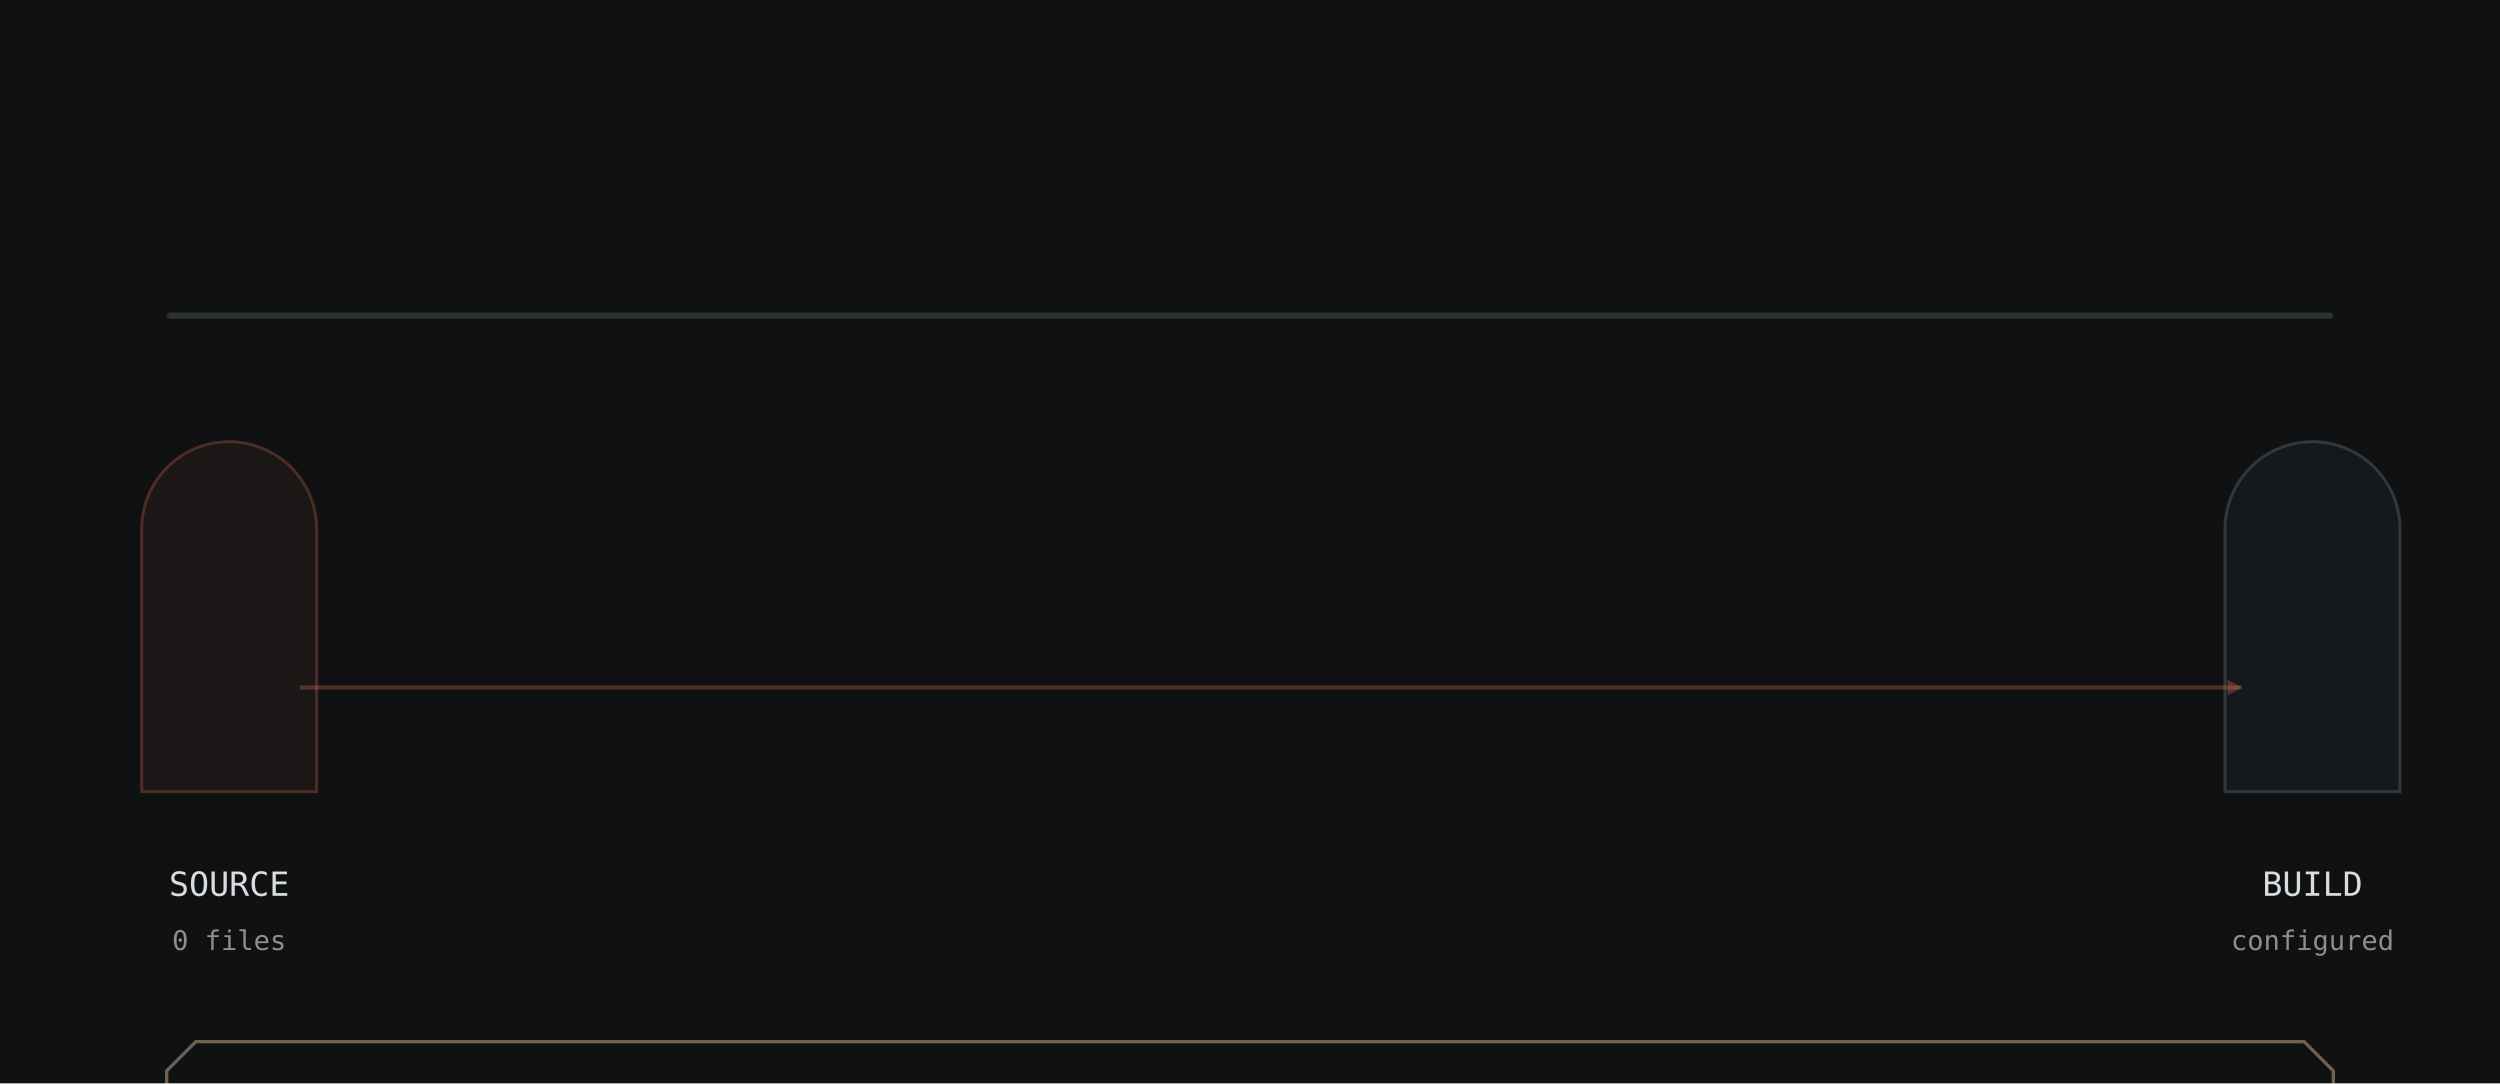
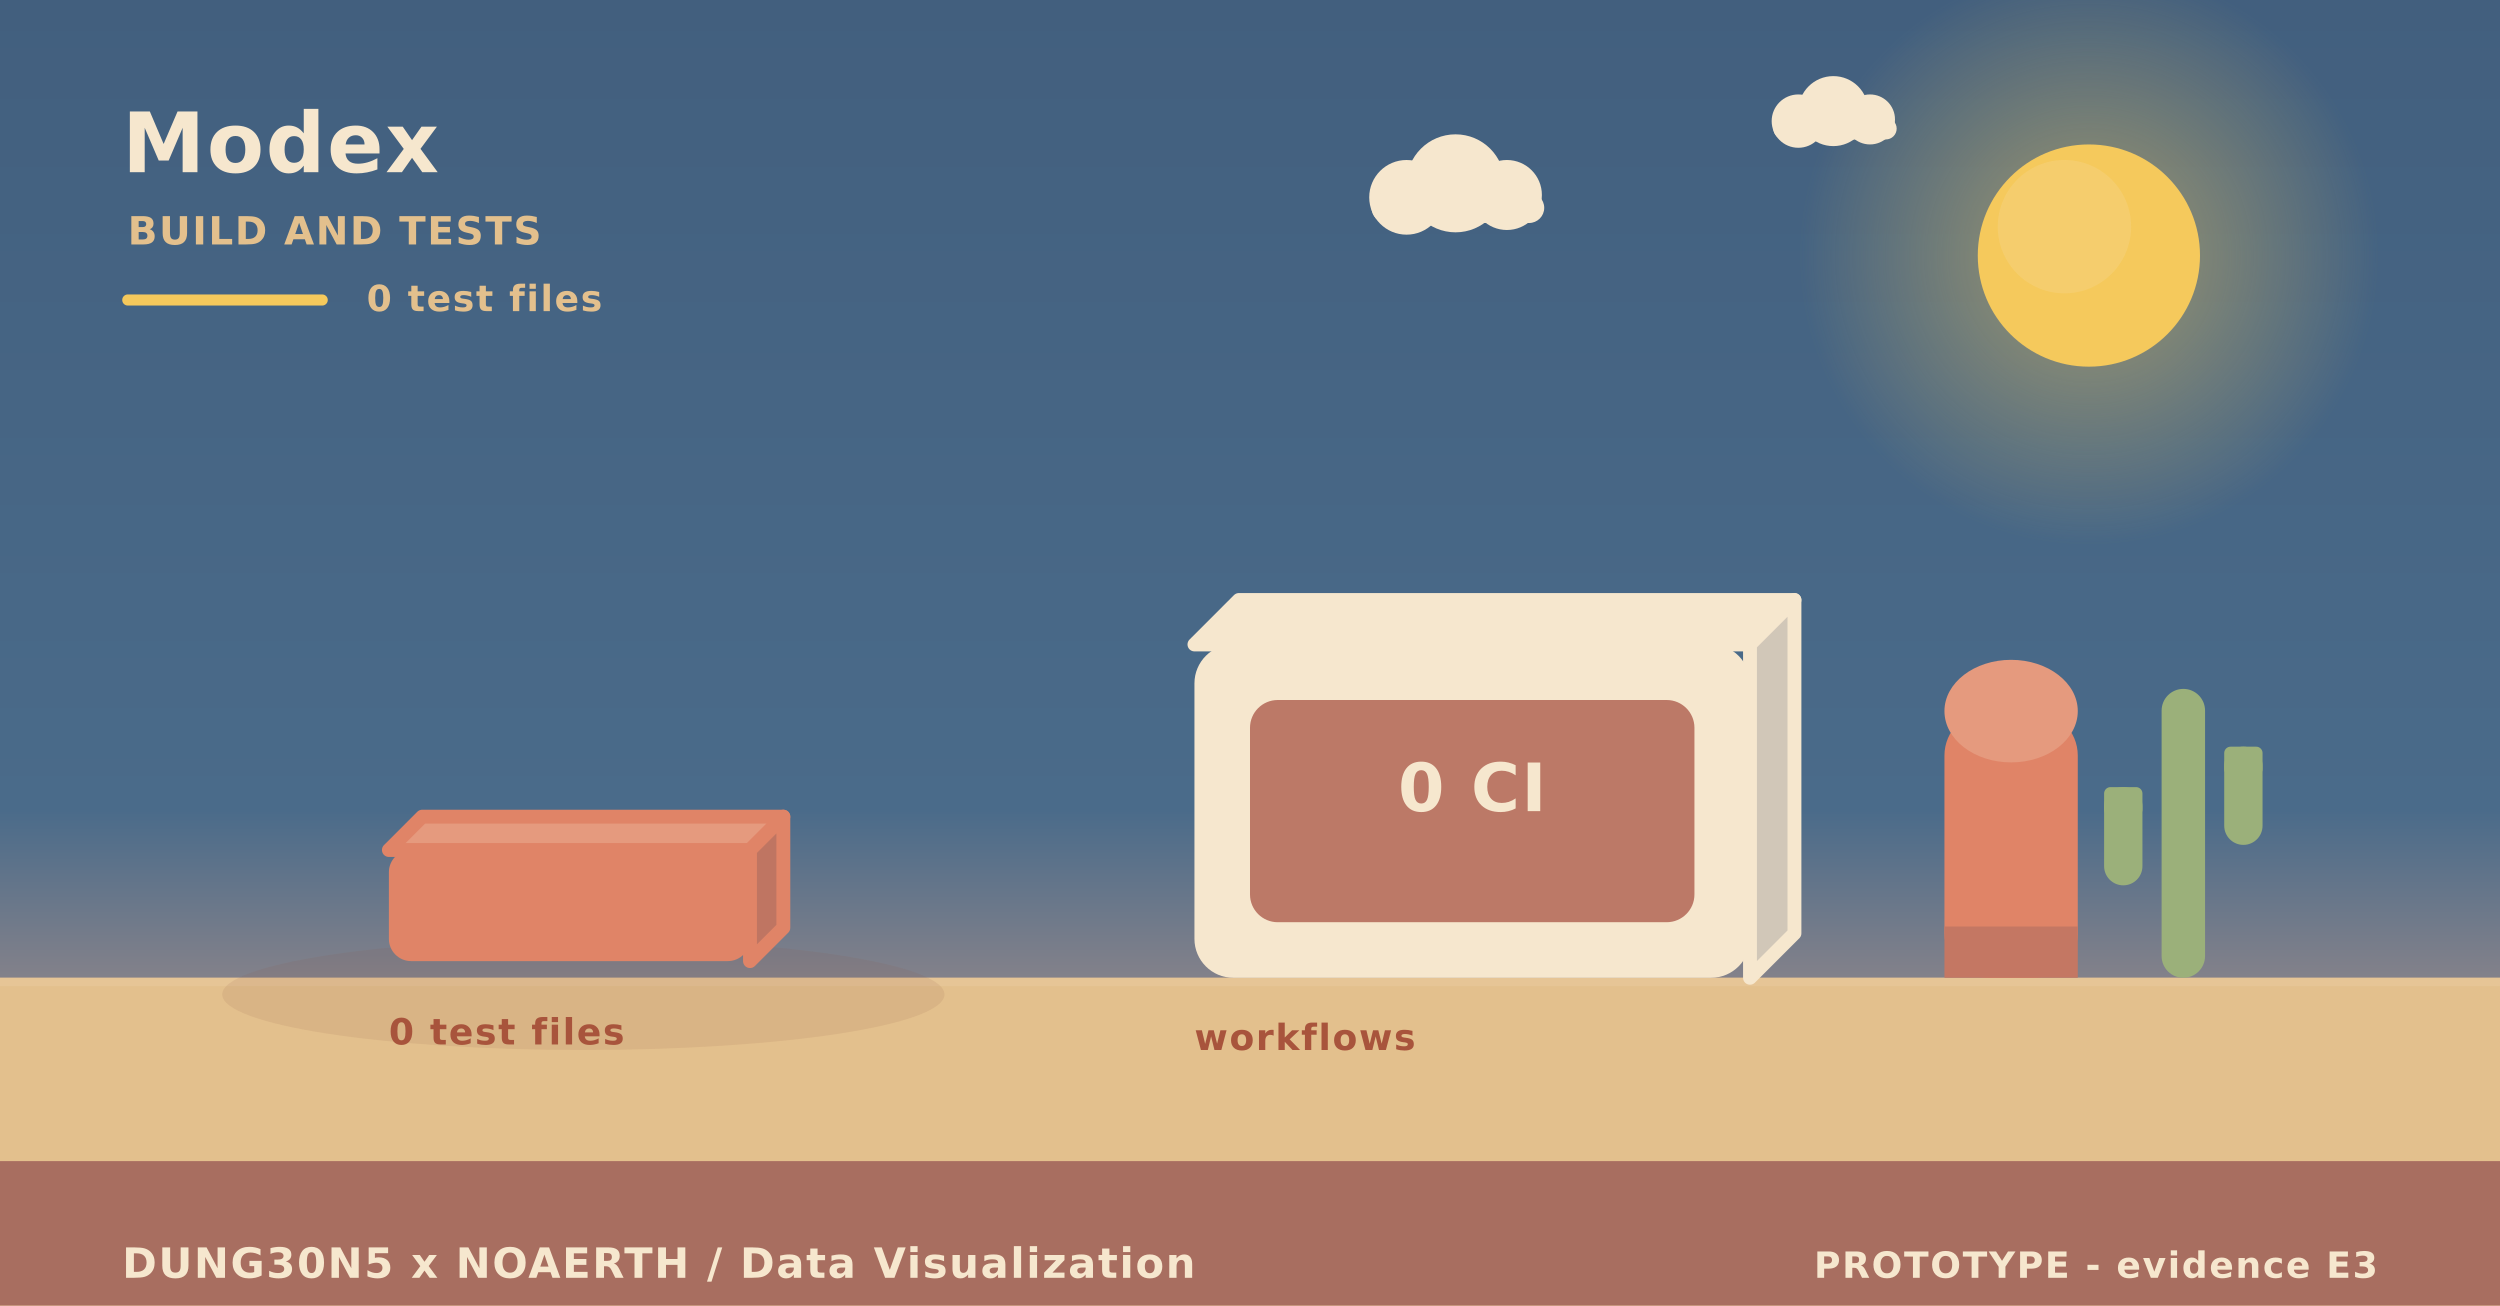
- <svg xmlns="http://www.w3.org/2000/svg" viewBox="0 0 1200 520" width="1200" height="520" role="img" aria-label="Modex build evidence">
-   <rect width="1200" height="520" fill="#0f1113" />
-   <defs>
-     <linearGradient id="gb" x1="0" y1="0" x2="1" y2="1">
-       <stop offset="0%" stop-color="#ff7a5c" />
-       <stop offset="100%" stop-color="#9aa5b1" />
-     </linearGradient>
-   </defs>
-   <rect x="80.00" y="150.00" width="1040.00" height="3.00" rx="2.00" fill="rgba(241,243,245,0.140)" opacity="1.00" />
-   <path d="M68.00,380.00 L68.00,254.00 A42.00,42.00 0 0 1 152.00,254.00 L152.00,380.00 Z" fill="rgba(255,122,92,0.100)" opacity="0.55" stroke="rgba(255,122,92,0.450)" stroke-width="1.4" />
-   <polygon points="-192.26,189.00 -136.83,221.00 -136.83,157.00 -192.26,125.00" fill="#947d67" opacity="0.95" />
-   <polygon points="-247.68,221.00 -192.26,253.00 -192.26,189.00 -247.68,157.00" fill="#78818a" opacity="0.95" />
-   <polygon points="-192.26,125.00 -136.83,157.00 -192.26,189.00 -247.68,157.00" fill="#ff7a5c" opacity="0.95" />
-   <text x="110" y="430" font-family="ui-monospace,Menlo,monospace" font-size="16" fill="rgba(241,243,245,0.900)" text-anchor="middle">SOURCE</text>
-   <text x="110" y="456" font-family="ui-monospace,Menlo,monospace" font-size="13" fill="rgba(241,243,245,0.550)" text-anchor="middle">0 files</text>
-   <path d="M1068.00,380.00 L1068.00,254.00 A42.00,42.00 0 0 1 1152.00,254.00 L1152.00,380.00 Z" fill="rgba(154,165,177,0.100)" opacity="0.55" stroke="rgba(154,165,177,0.450)" stroke-width="1.4" />
-   <polygon points="673.77,689.00 729.19,721.00 729.19,657.00 673.77,625.00" fill="#947d67" opacity="0.95" />
-   <polygon points="618.34,721.00 673.77,753.00 673.77,689.00 618.34,657.00" fill="#78818a" opacity="0.95" />
-   <polygon points="673.77,625.00 729.19,657.00 673.77,689.00 618.34,657.00" fill="#9aa5b1" opacity="0.95" />
-   <text x="1110" y="430" font-family="ui-monospace,Menlo,monospace" font-size="16" fill="rgba(241,243,245,0.900)" text-anchor="middle">BUILD</text>
-   <text x="1110" y="456" font-family="ui-monospace,Menlo,monospace" font-size="13" fill="rgba(241,243,245,0.550)" text-anchor="middle">configured</text>
-   <line x1="144.00" y1="330.00" x2="1076.00" y2="330.00" stroke="rgba(255,122,92,0.500)" stroke-width="2.00" opacity="0.55" />
-   <polygon points="1076.00,330.00 1069.20,326.20 1069.20,333.80" fill="rgba(255,122,92,0.500)" opacity="0.55" />
-   <path d="M94.00,500.00 H1106.00 L1120.00,514.00 V546.00 L1106.00,560.00 H94.00 L80.00,546.00 V514.00 Z" fill="none" stroke="rgba(255,216,177,0.500)" stroke-width="1.60" opacity="0.80" />
-   <text x="600" y="536" font-family="ui-monospace,Menlo,monospace" font-size="16" fill="rgba(255,216,177,0.950)" text-anchor="middle">no test suite present in this repository — shown as measured, not implied</text>
+ <svg xmlns="http://www.w3.org/2000/svg" width="900" height="470" viewBox="0 0 900 470" role="img" aria-label="Modex - how it is verified">
+   <linearGradient id="skyb" x1="0" y1="0" x2="0" y2="1">
+     <stop offset="0" stop-color="#425f7e" />
+     <stop offset="0.62" stop-color="#4a6b8a" />
+     <stop offset="1" stop-color="#f3ad8a" />
+   </linearGradient>
+   <rect width="900" height="470" fill="url(#skyb)" />
+   <radialGradient id="sunb">
+     <stop offset="0.35" stop-color="#f5c95c" stop-opacity="0.34" />
+     <stop offset="1" stop-color="#f5c95c" stop-opacity="0" />
+   </radialGradient>
+   <circle cx="752" cy="92" r="104" fill="url(#sunb)" />
+   <circle cx="752" cy="92" r="40" fill="#f5c95c" />
+   <circle cx="743.2" cy="81.6" r="24" fill="#f5d27e" opacity="0.5" />
+   <g>
+     <circle cx="524" cy="66" r="17.64" fill="#f6e7ce" />
+     <circle cx="506.36" cy="71.04" r="13.44" fill="#f6e7ce" />
+     <circle cx="542.48" cy="70.2" r="12.6" fill="#f6e7ce" />
+     <rect x="493.76" y="69.36" width="62.16" height="10.92" rx="5.46" fill="#f6e7ce" />
+   </g>
+   <g>
+     <circle cx="660" cy="40" r="12.6" fill="#f6e7ce" />
+     <circle cx="647.4" cy="43.6" r="9.6" fill="#f6e7ce" />
+     <circle cx="673.2" cy="43" r="9" fill="#f6e7ce" />
+     <rect x="638.4" y="42.4" width="44.4" height="7.8" rx="3.9" fill="#f6e7ce" />
+   </g>
+   <rect x="0" y="352" width="900" height="118" fill="#e3c08d" />
+   <rect x="0" y="352" width="900" height="3" fill="#e6c596" />
+   <text x="44" y="62" font-family="Verdana,DejaVu Sans,sans-serif" font-size="30" font-weight="700" letter-spacing="0.6" fill="#f6e7ce" text-anchor="start">Modex</text>
+   <text x="46" y="88" font-family="Verdana,DejaVu Sans,sans-serif" font-size="14" font-weight="700" letter-spacing="0.6" fill="#e3c08d" text-anchor="start">BUILD AND TESTS</text>
+   <rect x="44" y="106" width="74" height="4" rx="2" fill="#f5c95c" />
+   <text x="132" y="112" font-family="Verdana,DejaVu Sans,sans-serif" font-size="13" font-weight="700" letter-spacing="0.6" fill="#e3c08d" text-anchor="start">0 test files</text>
+   <ellipse cx="210" cy="358" rx="130" ry="20" fill="rgba(138,90,68,0.11)" />
+   <path d="M140,306 L270,306 L282,294 L152,294 Z" fill="#e59a7e" stroke="#e08467" stroke-width="5" stroke-linejoin="round" />
+   <path d="M270,306 L282,294 L282,334 L270,346 Z" fill="#bf7562" stroke="#e08467" stroke-width="5" stroke-linejoin="round" />
+   <rect x="140" y="306" width="130" height="40" rx="8" fill="#e08467" />
+   <text x="140" y="376" font-family="Verdana,DejaVu Sans,sans-serif" font-size="13" font-weight="700" letter-spacing="0.6" fill="#a8543c" text-anchor="start">0 test files</text>
+   <path d="M430,232 L630,232 L646,216 L446,216 Z" fill="#f6e7ce" stroke="#f6e7ce" stroke-width="5" stroke-linejoin="round" />
+   <path d="M630,232 L646,216 L646,336 L630,352 Z" fill="#d1c7b8" stroke="#f6e7ce" stroke-width="5" stroke-linejoin="round" />
+   <rect x="430" y="232" width="200" height="120" rx="14" fill="#f6e7ce" />
+   <rect x="450" y="252" width="160" height="80" rx="10" fill="#b97261" opacity="0.94" />
+   <text x="530" y="292" font-family="Verdana,DejaVu Sans,sans-serif" font-size="24" font-weight="700" letter-spacing="0.6" fill="#f6e7ce" text-anchor="middle">0 CI</text>
+   <text x="430" y="378" font-family="Verdana,DejaVu Sans,sans-serif" font-size="13" font-weight="700" letter-spacing="0.6" fill="#a8543c" text-anchor="start">workflows</text>
+   <rect x="700" y="256" width="48" height="96" rx="16" fill="#e08467" />
+   <ellipse cx="724" cy="256" rx="24" ry="18.46" fill="#e59a7e" />
+   <rect x="700" y="333.54" width="48" height="18.46" fill="#c47763" />
+   <rect x="778.18" y="248" width="15.64" height="104" rx="7.82" fill="#9bb07a" />
+   <rect x="757.48" y="283.36" width="13.8" height="35.36" rx="6.9" fill="#9bb07a" />
+   <rect x="757.48" y="283.36" width="13.8" height="10.4" rx="2.3" fill="#9bb07a" />
+   <rect x="800.72" y="268.8" width="13.8" height="35.36" rx="6.9" fill="#9bb07a" />
+   <rect x="800.72" y="268.8" width="13.8" height="10.4" rx="2.3" fill="#9bb07a" />
+   <rect x="0" y="418" width="900" height="52" rx="0" fill="#a5695e" opacity="0.94" />
+   <text x="44" y="460" font-family="Verdana,DejaVu Sans,sans-serif" font-size="15" font-weight="700" letter-spacing="0.6" fill="#f6e7ce" text-anchor="start">DUNG30N5 x NOAERTH  /  Data Visualization</text>
+   <text x="856" y="460" font-family="Verdana,DejaVu Sans,sans-serif" font-size="13" font-weight="700" letter-spacing="0.6" fill="#f6e7ce" text-anchor="end">PROTOTYPE  -  evidence E3</text>
</svg>
